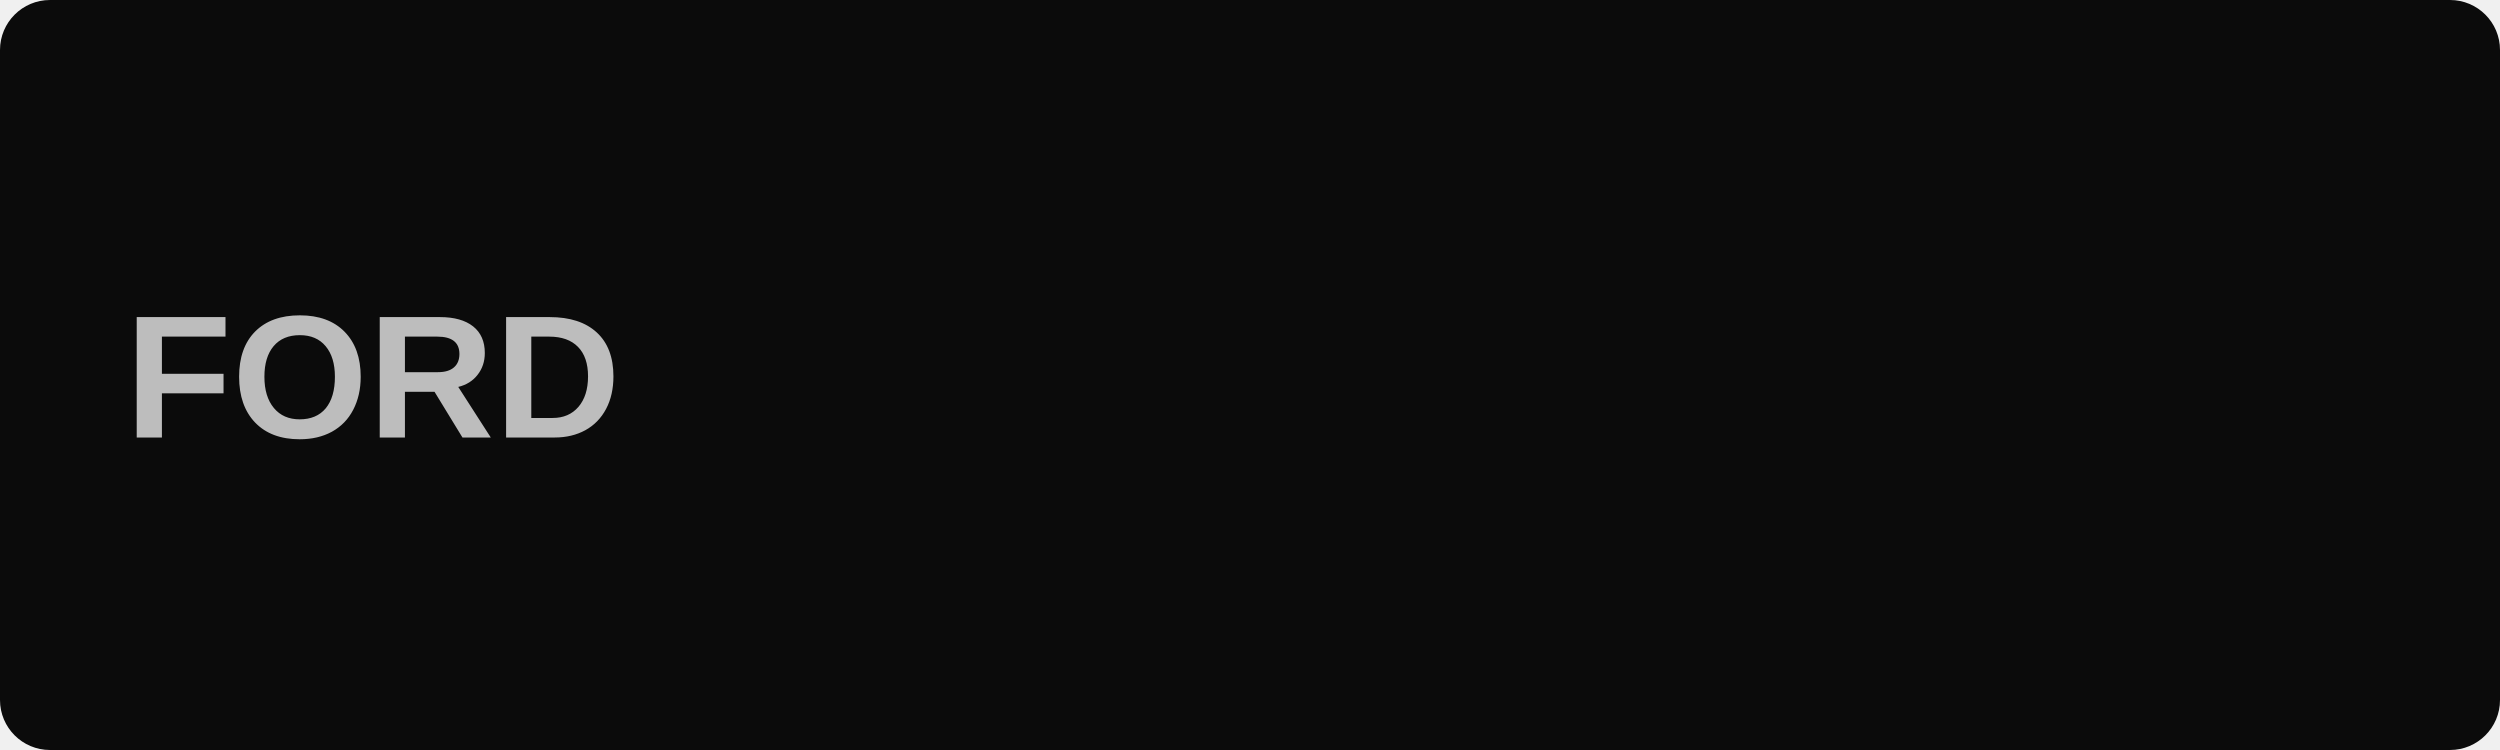
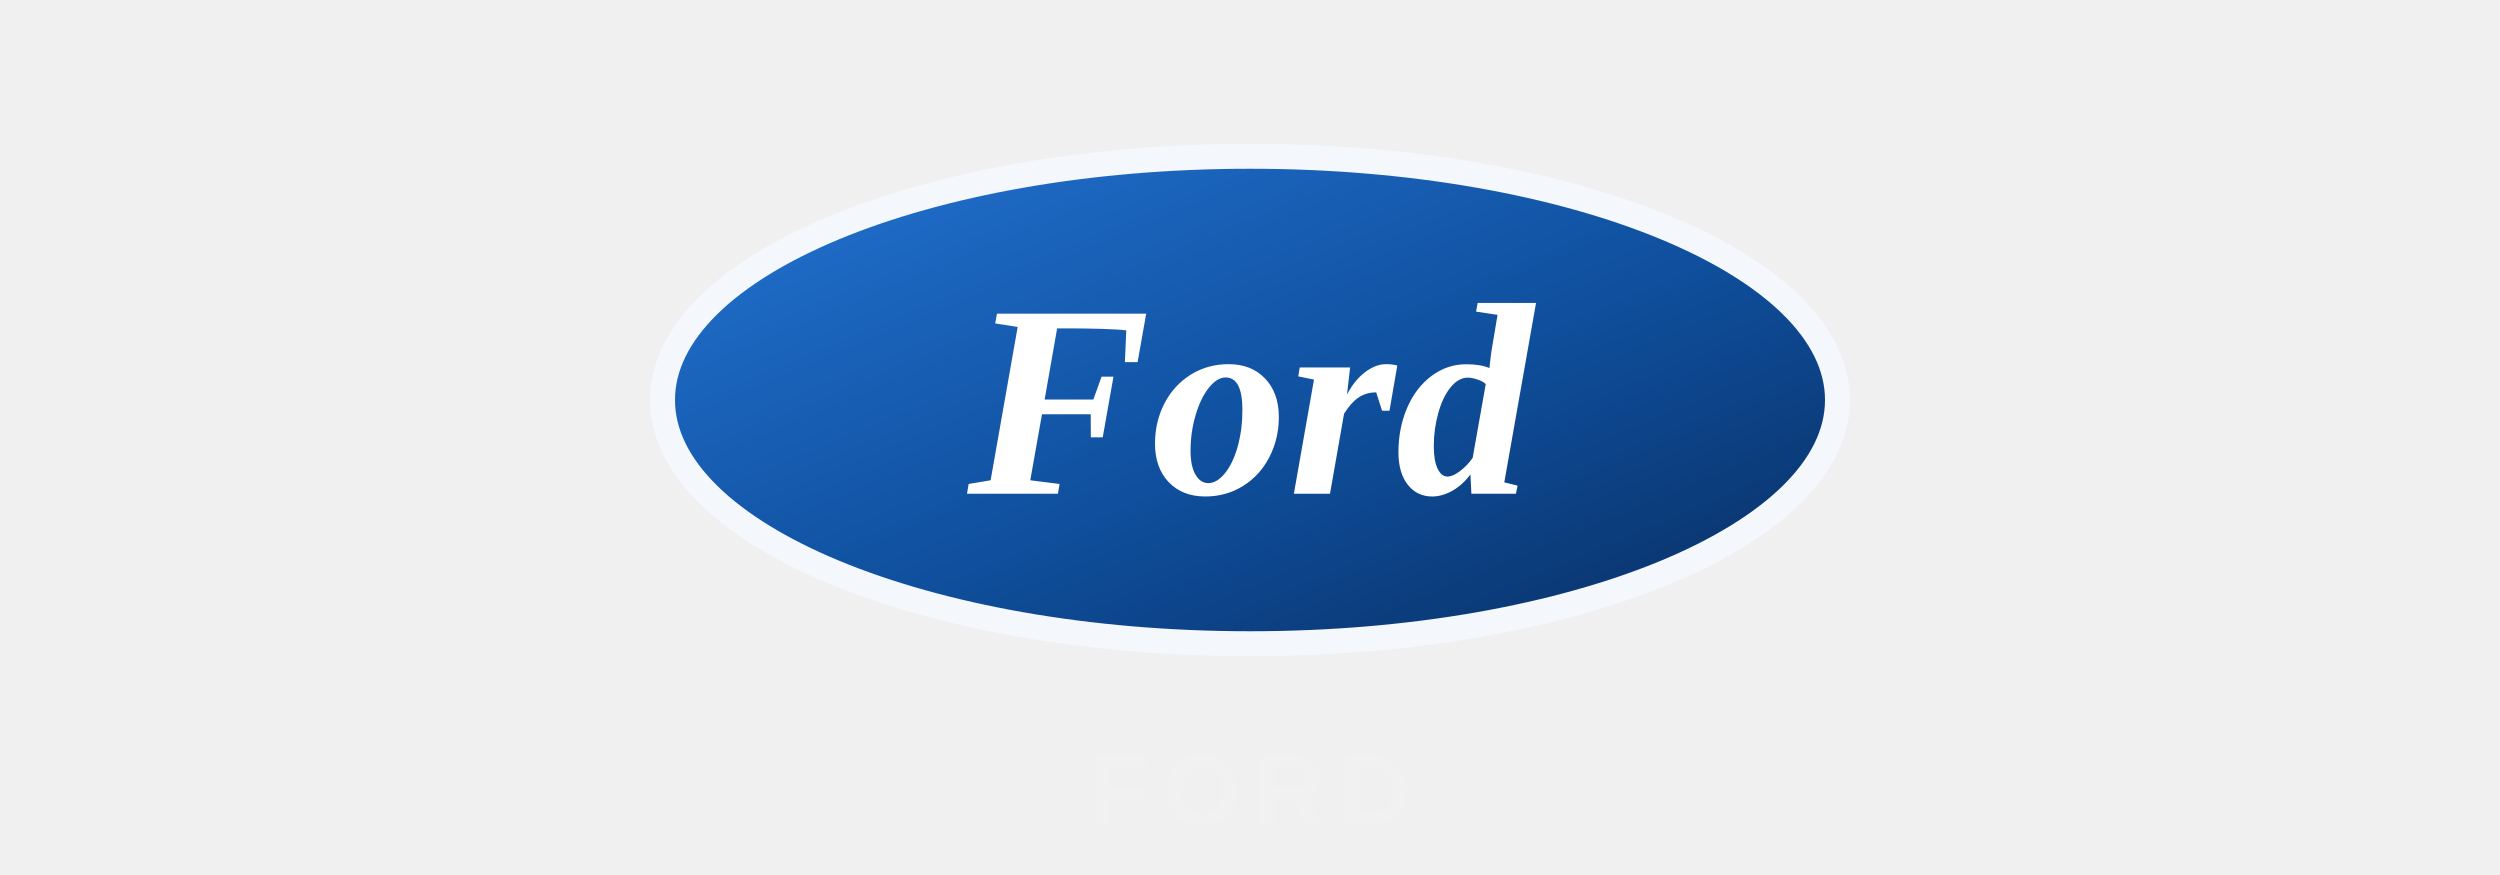
- <svg xmlns="http://www.w3.org/2000/svg" width="400" height="120" viewBox="0 0 400 120">
-   <rect width="400" height="120" fill="#0b0b0b" rx="8" />
-   <text x="20" y="70" fill="#bdbdbd" font-size="28" font-weight="700" font-family="Arial">FORD</text>
+ <svg xmlns="http://www.w3.org/2000/svg" width="400" height="140" viewBox="0 0 400 140">
+   <defs>
+     <linearGradient id="f" x1="0" y1="0" x2="1" y2="1">
+       <stop offset="0" stop-color="#2474d4" />
+       <stop offset="0.55" stop-color="#0f4f9d" />
+       <stop offset="1" stop-color="#082c5f" />
+     </linearGradient>
+   </defs>
+   <rect width="400" height="140" rx="14" fill="transparent" />
+   <ellipse cx="200" cy="64" rx="94" ry="39" fill="url(#f)" stroke="#f4f7fb" stroke-width="4" />
+   <text x="200" y="79" text-anchor="middle" fill="#ffffff" font-size="44" font-style="italic" font-weight="700" font-family="Georgia, 'Times New Roman', serif">Ford</text>
+   <text x="200" y="132" text-anchor="middle" fill="#f1f1f1" font-size="16" font-weight="700" font-family="Arial, Helvetica, sans-serif" letter-spacing="2">FORD</text>
</svg>
